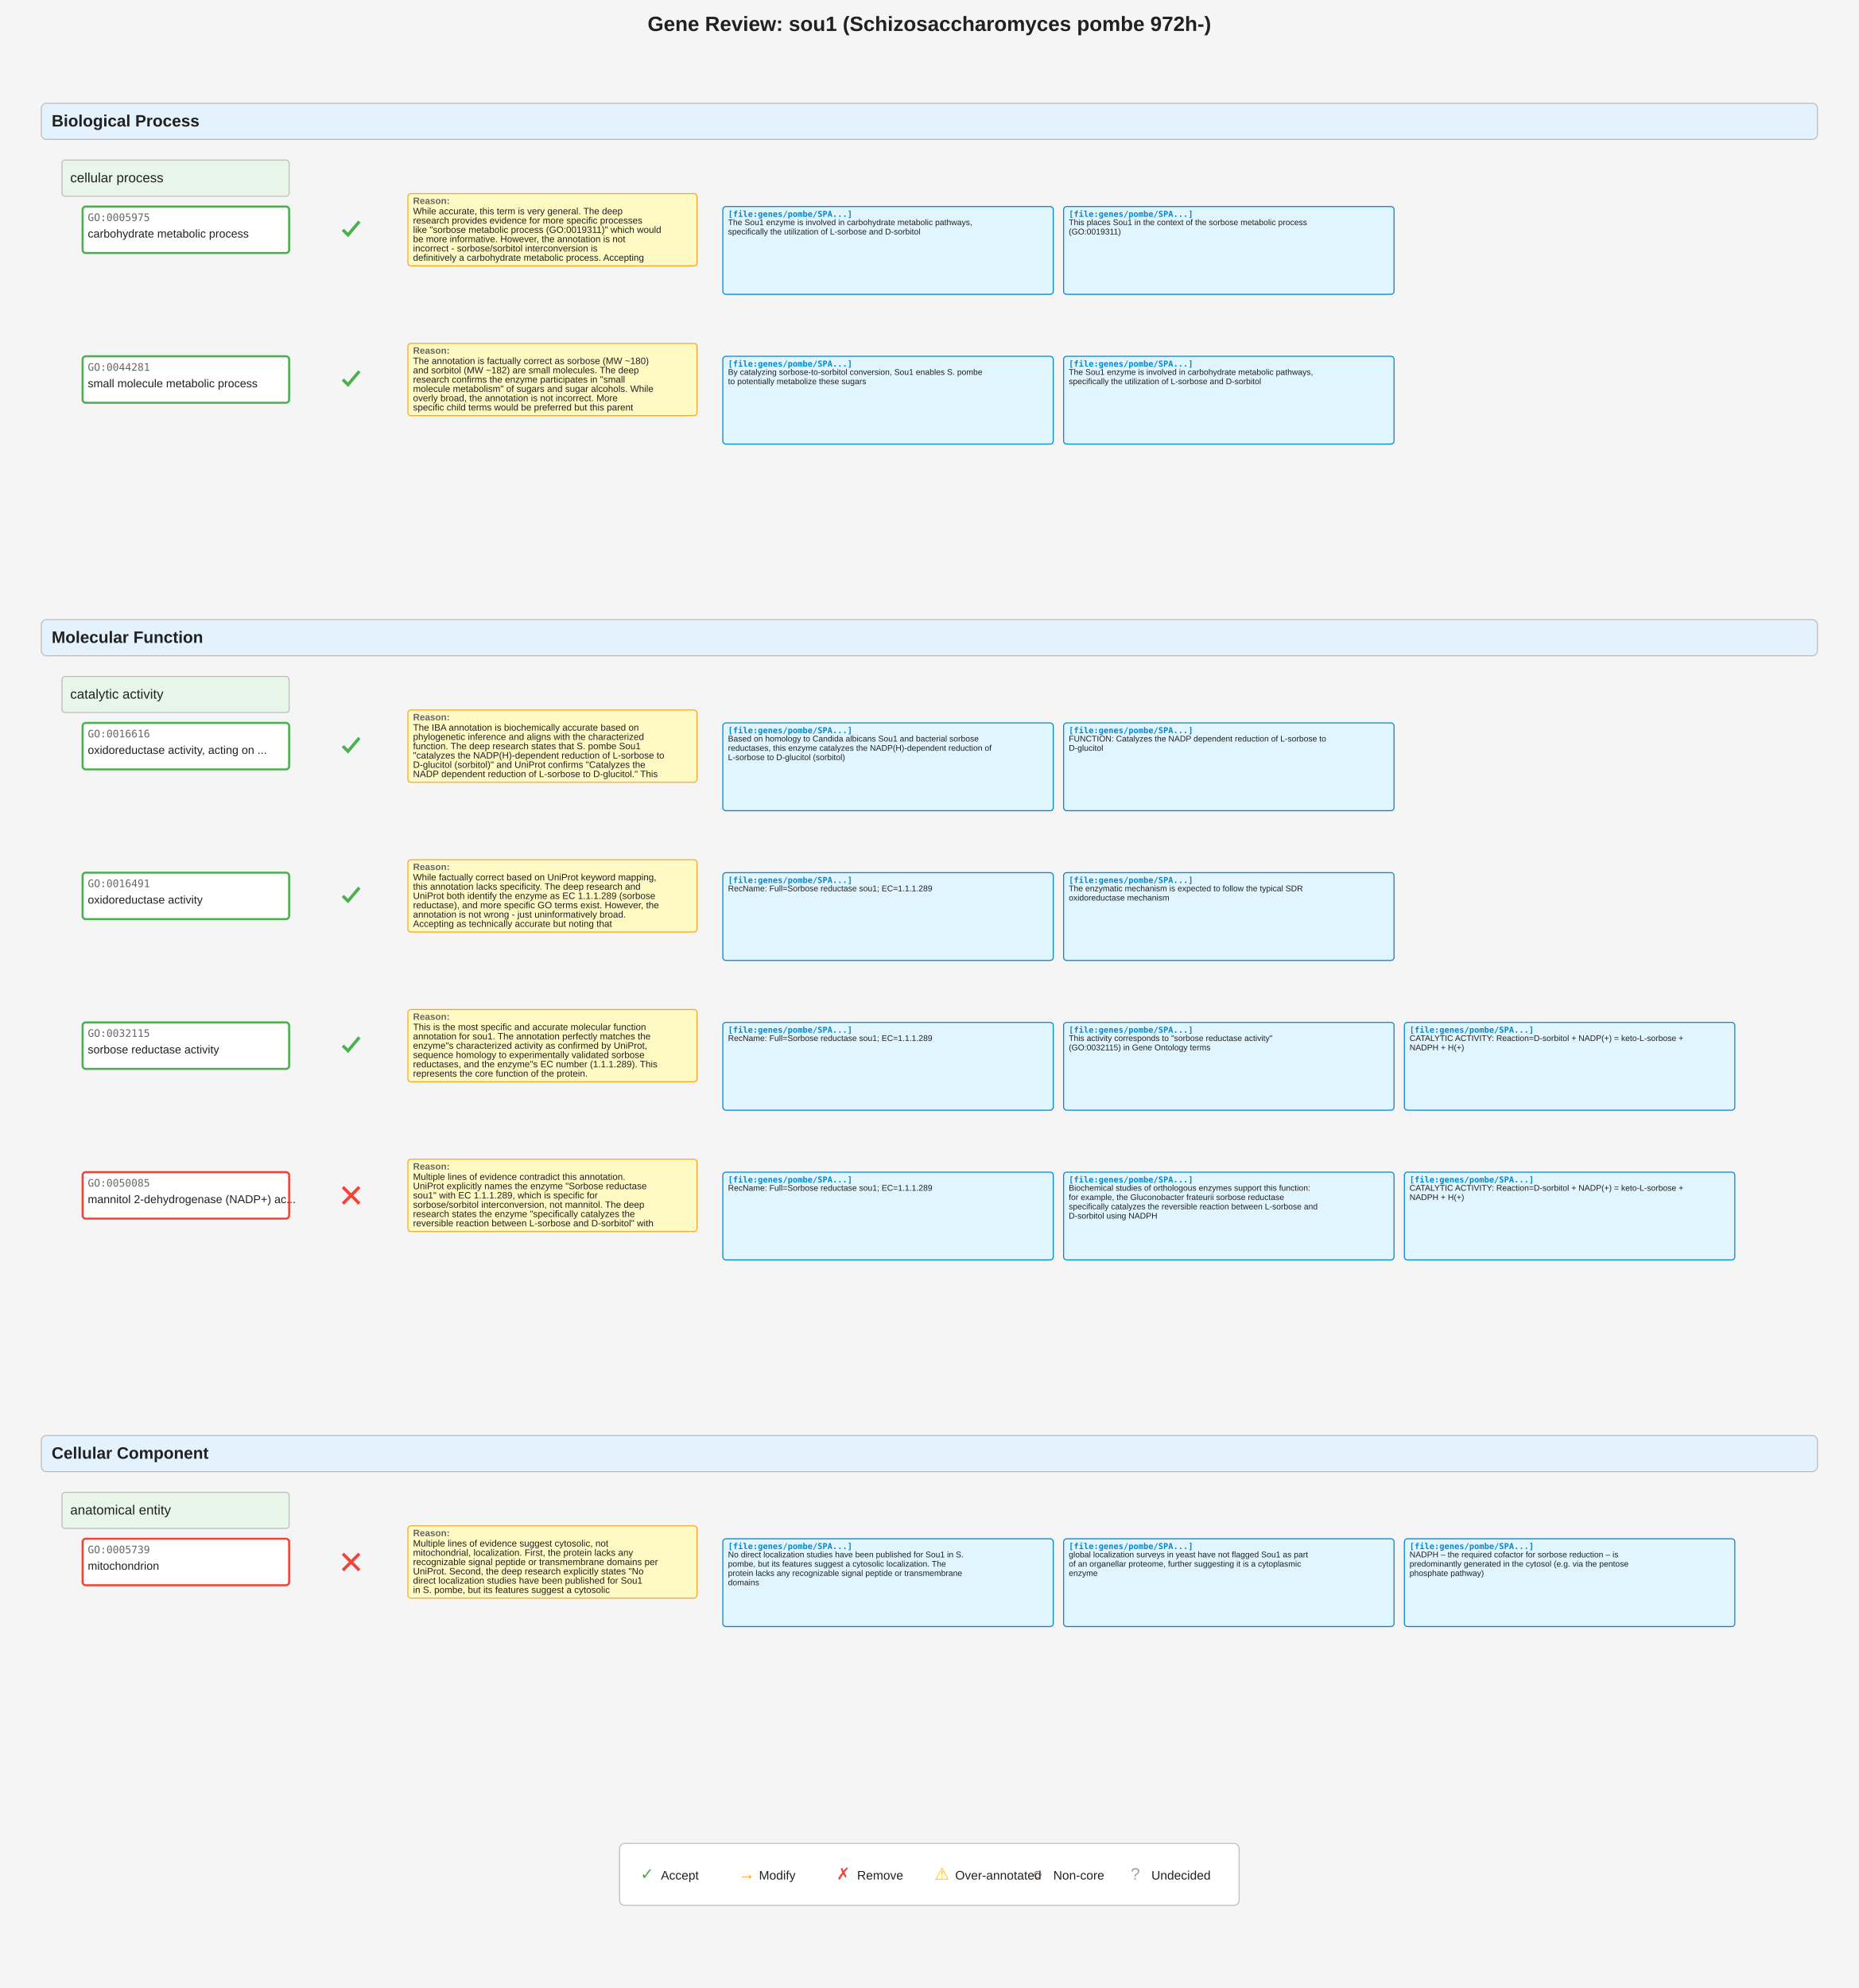
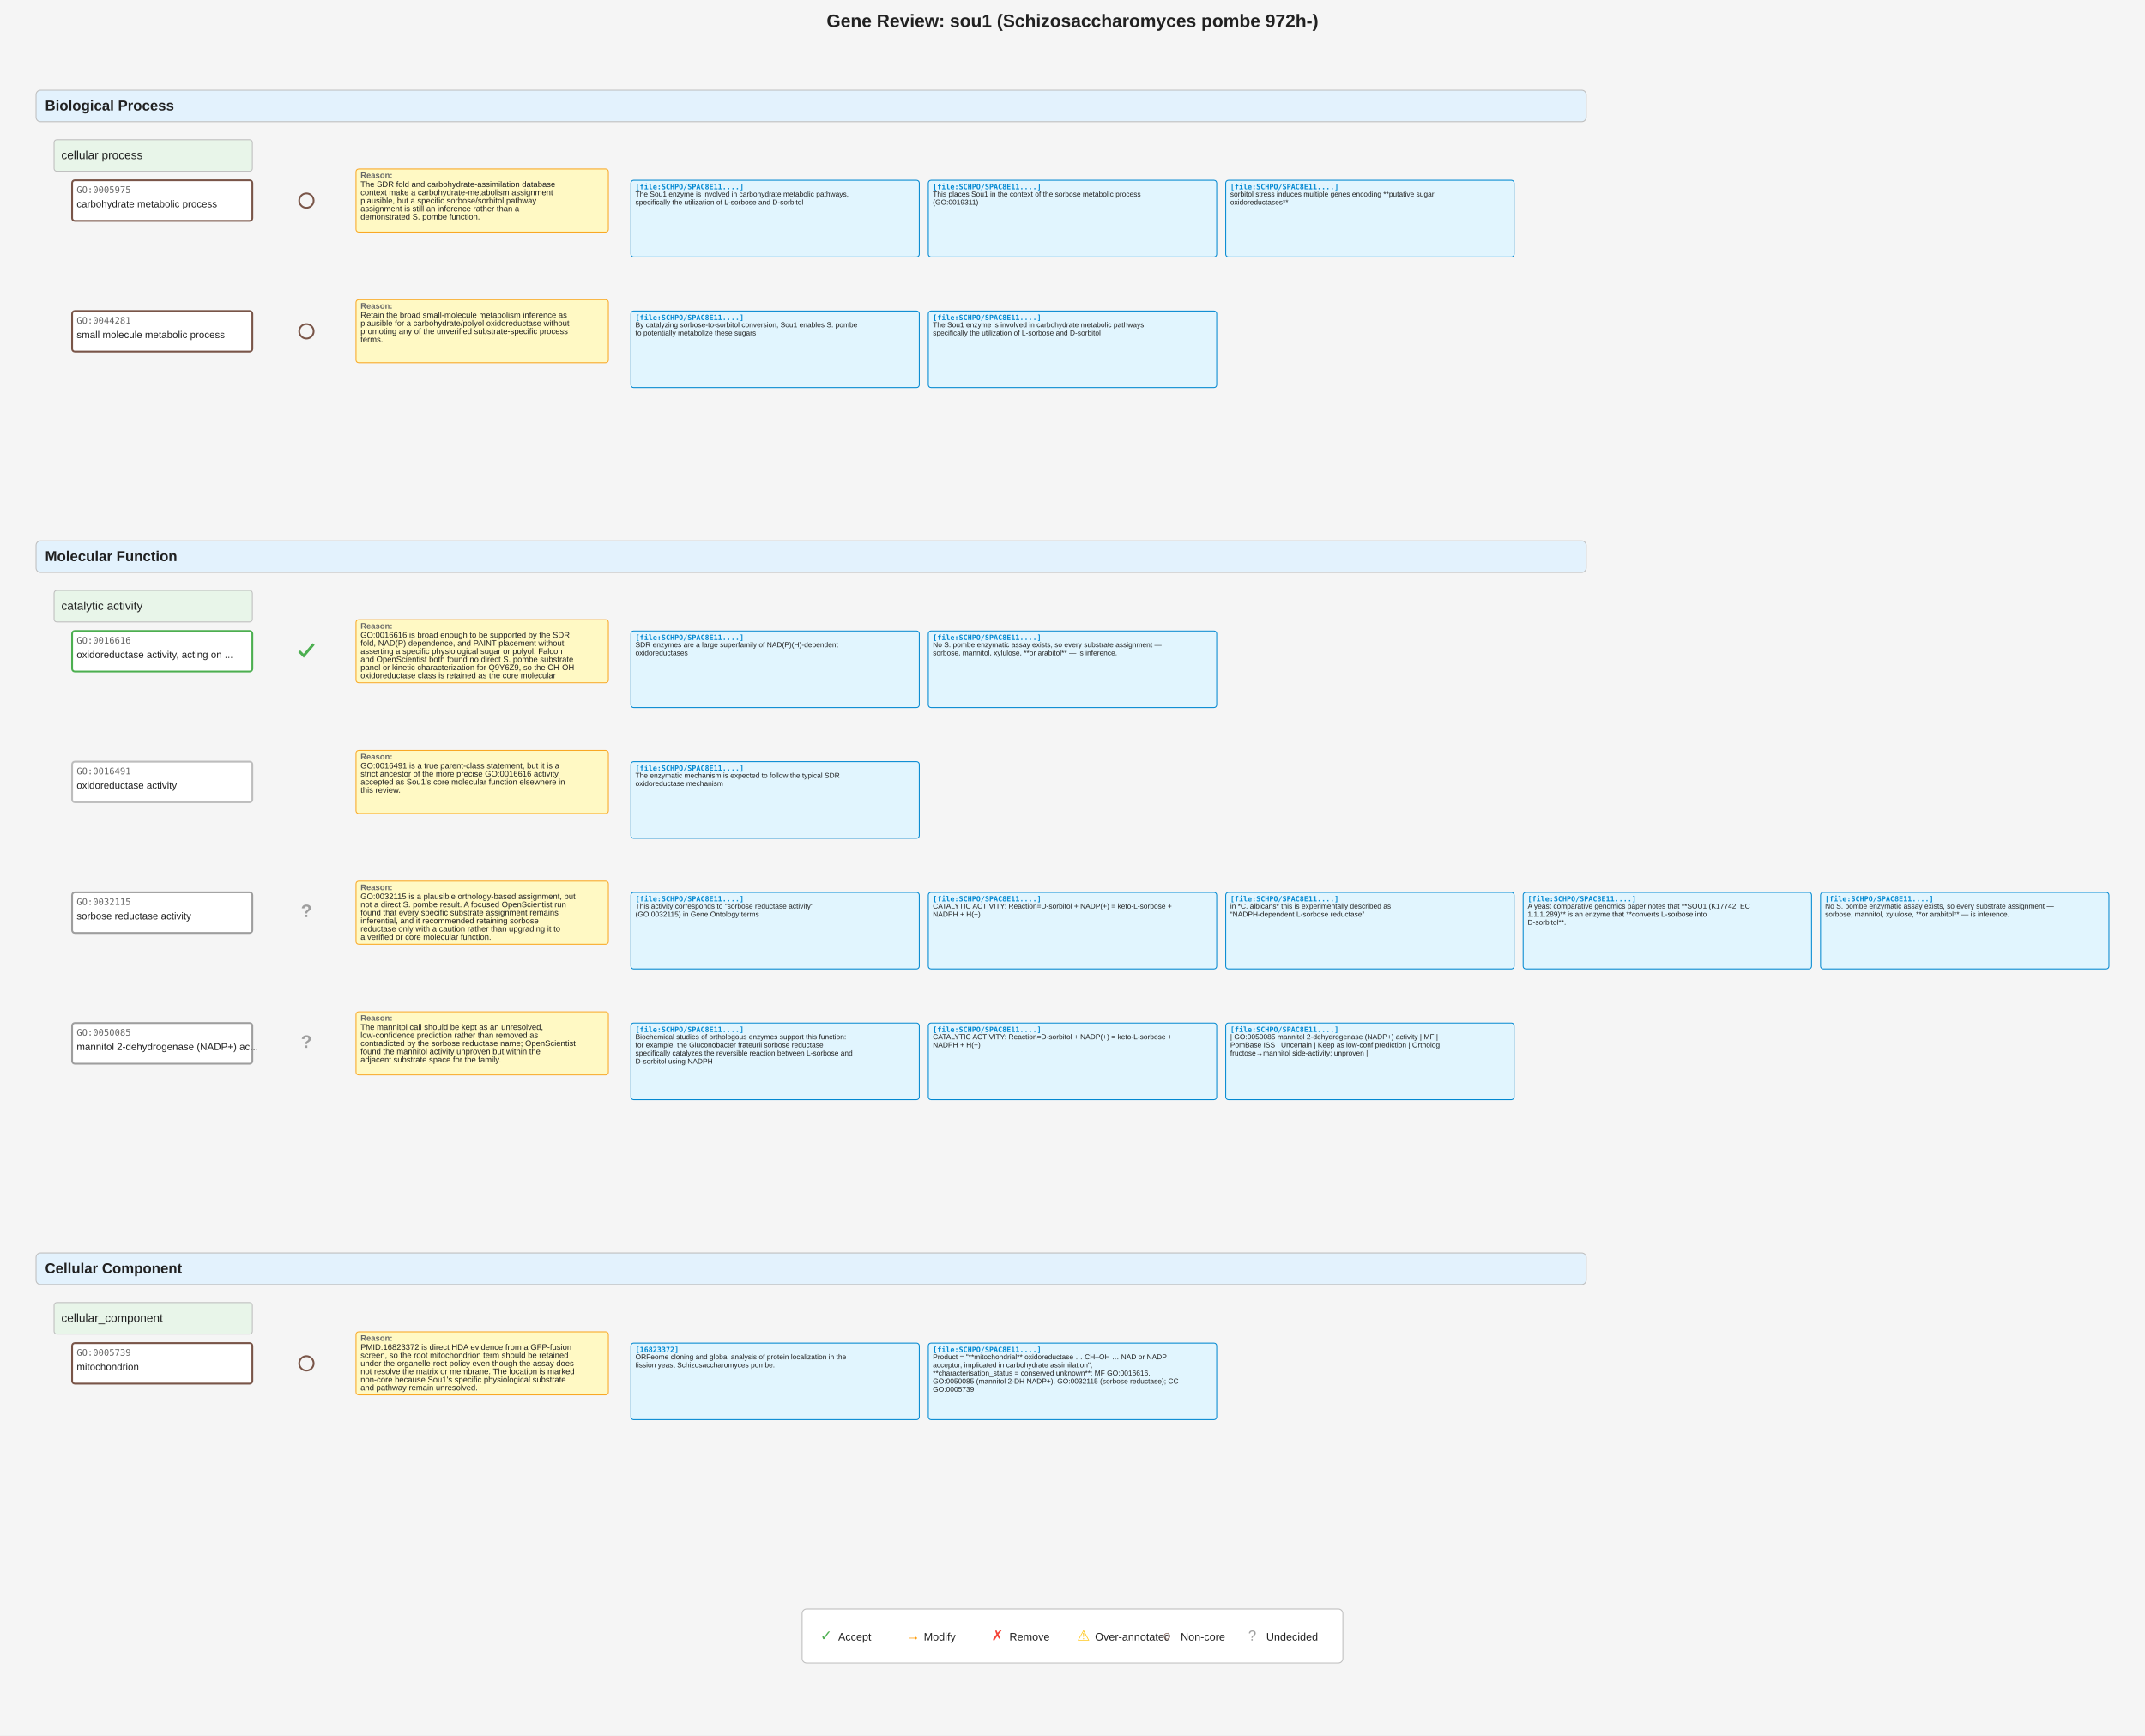
- <svg xmlns="http://www.w3.org/2000/svg" width="1800" height="1925" viewBox="0 0 1800 1925">
+ <svg xmlns="http://www.w3.org/2000/svg" width="2380" height="1925" viewBox="0 0 2380 1925">
  <defs>
</defs>
-   <rect x="0" y="0" width="1800" height="1925" fill="#f5f5f5" />
-   <text x="900.0" y="30" font-size="20" text-anchor="middle" font-family="Arial, sans-serif" font-weight="bold" fill="#212121">Gene Review: sou1 (Schizosaccharomyces pombe 972h-)</text>
+   <rect x="0" y="0" width="2380" height="1925" fill="#f5f5f5" />
+   <text x="1190.0" y="30" font-size="20" text-anchor="middle" font-family="Arial, sans-serif" font-weight="bold" fill="#212121">Gene Review: sou1 (Schizosaccharomyces pombe 972h-)</text>
  <rect x="40" y="100" width="1720" height="35" fill="#e3f2fd" stroke="#bdbdbd" stroke-width="1" rx="5" ry="5" />
  <text x="50" y="122.5" font-size="16" font-family="Arial, sans-serif" font-weight="bold" fill="#212121">Biological Process</text>
  <rect x="40" y="600" width="1720" height="35" fill="#e3f2fd" stroke="#bdbdbd" stroke-width="1" rx="5" ry="5" />
  <text x="50" y="622.5" font-size="16" font-family="Arial, sans-serif" font-weight="bold" fill="#212121">Molecular Function</text>
  <rect x="40" y="1390" width="1720" height="35" fill="#e3f2fd" stroke="#bdbdbd" stroke-width="1" rx="5" ry="5" />
  <text x="50" y="1412.5" font-size="16" font-family="Arial, sans-serif" font-weight="bold" fill="#212121">Cellular Component</text>
  <rect x="60" y="155" width="220" height="35" fill="#e8f5e9" stroke="#bdbdbd" stroke-width="1" rx="3" ry="3" />
  <text x="68" y="176.5" font-size="13" font-family="Arial, sans-serif" fill="#212121">cellular process</text>
  <rect x="60" y="655" width="220" height="35" fill="#e8f5e9" stroke="#bdbdbd" stroke-width="1" rx="3" ry="3" />
  <text x="68" y="676.5" font-size="13" font-family="Arial, sans-serif" fill="#212121">catalytic activity</text>
  <rect x="60" y="1445" width="220" height="35" fill="#e8f5e9" stroke="#bdbdbd" stroke-width="1" rx="3" ry="3" />
-   <text x="68" y="1466.5" font-size="13" font-family="Arial, sans-serif" fill="#212121">anatomical entity</text>
-   <rect x="80" y="200" width="200" height="45" fill="#ffffff" stroke="#4caf50" stroke-width="2" rx="3" ry="3" />
+   <text x="68" y="1466.5" font-size="13" font-family="Arial, sans-serif" fill="#212121">cellular_component</text>
+   <rect x="80" y="200" width="200" height="45" fill="#ffffff" stroke="#795548" stroke-width="2" rx="3" ry="3" />
  <text x="85" y="214" font-size="10" font-family="monospace" fill="#666666">GO:0005975</text>
  <text x="85" y="230" font-size="11" font-family="Arial, sans-serif" fill="#212121">carbohydrate metabolic process</text>
-   <rect x="80" y="345" width="200" height="45" fill="#ffffff" stroke="#4caf50" stroke-width="2" rx="3" ry="3" />
+   <rect x="80" y="345" width="200" height="45" fill="#ffffff" stroke="#795548" stroke-width="2" rx="3" ry="3" />
  <text x="85" y="359" font-size="10" font-family="monospace" fill="#666666">GO:0044281</text>
  <text x="85" y="375" font-size="11" font-family="Arial, sans-serif" fill="#212121">small molecule metabolic process</text>
  <rect x="80" y="700" width="200" height="45" fill="#ffffff" stroke="#4caf50" stroke-width="2" rx="3" ry="3" />
  <text x="85" y="714" font-size="10" font-family="monospace" fill="#666666">GO:0016616</text>
  <text x="85" y="730" font-size="11" font-family="Arial, sans-serif" fill="#212121">oxidoreductase activity, acting on ...</text>
-   <rect x="80" y="845" width="200" height="45" fill="#ffffff" stroke="#4caf50" stroke-width="2" rx="3" ry="3" />
+   <rect x="80" y="845" width="200" height="45" fill="#ffffff" stroke="#bdbdbd" stroke-width="2" rx="3" ry="3" />
  <text x="85" y="859" font-size="10" font-family="monospace" fill="#666666">GO:0016491</text>
  <text x="85" y="875" font-size="11" font-family="Arial, sans-serif" fill="#212121">oxidoreductase activity</text>
-   <rect x="80" y="990" width="200" height="45" fill="#ffffff" stroke="#4caf50" stroke-width="2" rx="3" ry="3" />
+   <rect x="80" y="990" width="200" height="45" fill="#ffffff" stroke="#9e9e9e" stroke-width="2" rx="3" ry="3" />
  <text x="85" y="1004" font-size="10" font-family="monospace" fill="#666666">GO:0032115</text>
  <text x="85" y="1020" font-size="11" font-family="Arial, sans-serif" fill="#212121">sorbose reductase activity</text>
-   <rect x="80" y="1135" width="200" height="45" fill="#ffffff" stroke="#f44336" stroke-width="2" rx="3" ry="3" />
+   <rect x="80" y="1135" width="200" height="45" fill="#ffffff" stroke="#9e9e9e" stroke-width="2" rx="3" ry="3" />
  <text x="85" y="1149" font-size="10" font-family="monospace" fill="#666666">GO:0050085</text>
  <text x="85" y="1165" font-size="11" font-family="Arial, sans-serif" fill="#212121">mannitol 2-dehydrogenase (NADP+) ac...</text>
-   <rect x="80" y="1490" width="200" height="45" fill="#ffffff" stroke="#f44336" stroke-width="2" rx="3" ry="3" />
+   <rect x="80" y="1490" width="200" height="45" fill="#ffffff" stroke="#795548" stroke-width="2" rx="3" ry="3" />
  <text x="85" y="1504" font-size="10" font-family="monospace" fill="#666666">GO:0005739</text>
  <text x="85" y="1520" font-size="11" font-family="Arial, sans-serif" fill="#212121">mitochondrion</text>
  <path d="M332,722.5 L337,727.5 L348,714.5" stroke="#4caf50" stroke-width="3" fill="none" />
-   <path d="M332,222.5 L337,227.5 L348,214.5" stroke="#4caf50" stroke-width="3" fill="none" />
-   <path d="M332,867.5 L337,872.5 L348,859.5" stroke="#4caf50" stroke-width="3" fill="none" />
-   <path d="M332,1012.5 L337,1017.5 L348,1004.5" stroke="#4caf50" stroke-width="3" fill="none" />
-   <path d="M332,367.5 L337,372.5 L348,359.5" stroke="#4caf50" stroke-width="3" fill="none" />
-   <path d="M332,1149.5 L348,1165.5" stroke="#f44336" stroke-width="3" />
-   <path d="M332,1165.5 L348,1149.5" stroke="#f44336" stroke-width="3" />
-   <path d="M332,1504.5 L348,1520.5" stroke="#f44336" stroke-width="3" />
-   <path d="M332,1520.5 L348,1504.5" stroke="#f44336" stroke-width="3" />
+   <circle cx="340" cy="222.5" r="8" fill="none" stroke="#795548" stroke-width="2" />
+   <text x="340" y="1017.5" font-size="20" text-anchor="middle" font-family="Arial, sans-serif" font-weight="bold" fill="#9e9e9e">?</text>
+   <circle cx="340" cy="367.5" r="8" fill="none" stroke="#795548" stroke-width="2" />
+   <text x="340" y="1162.5" font-size="20" text-anchor="middle" font-family="Arial, sans-serif" font-weight="bold" fill="#9e9e9e">?</text>
+   <circle cx="340" cy="1512.5" r="8" fill="none" stroke="#795548" stroke-width="2" />
  <rect x="395" y="687.5" width="280" height="70" fill="#fff9c4" stroke="#f9a825" stroke-width="1" rx="3" ry="3" />
  <text x="400" y="697.5" font-size="9" font-family="Arial, sans-serif" font-weight="bold" fill="#666666">Reason:</text>
-   <text x="400" y="707.5" font-size="9" font-family="Arial, sans-serif" fill="#212121">The IBA annotation is biochemically accurate based on</text>
-   <text x="400" y="716.5" font-size="9" font-family="Arial, sans-serif" fill="#212121">phylogenetic inference and aligns with the characterized</text>
-   <text x="400" y="725.5" font-size="9" font-family="Arial, sans-serif" fill="#212121">function. The deep research states that S. pombe Sou1</text>
-   <text x="400" y="734.5" font-size="9" font-family="Arial, sans-serif" fill="#212121">"catalyzes the NADP(H)-dependent reduction of L-sorbose to</text>
-   <text x="400" y="743.5" font-size="9" font-family="Arial, sans-serif" fill="#212121">D-glucitol (sorbitol)" and UniProt confirms "Catalyzes the</text>
-   <text x="400" y="752.5" font-size="9" font-family="Arial, sans-serif" fill="#212121">NADP dependent reduction of L-sorbose to D-glucitol." This</text>
+   <text x="400" y="707.5" font-size="9" font-family="Arial, sans-serif" fill="#212121">GO:0016616 is broad enough to be supported by the SDR</text>
+   <text x="400" y="716.5" font-size="9" font-family="Arial, sans-serif" fill="#212121">fold, NAD(P) dependence, and PAINT placement without</text>
+   <text x="400" y="725.5" font-size="9" font-family="Arial, sans-serif" fill="#212121">asserting a specific physiological sugar or polyol. Falcon</text>
+   <text x="400" y="734.5" font-size="9" font-family="Arial, sans-serif" fill="#212121">and OpenScientist both found no direct S. pombe substrate</text>
+   <text x="400" y="743.5" font-size="9" font-family="Arial, sans-serif" fill="#212121">panel or kinetic characterization for Q9Y6Z9, so the CH-OH</text>
+   <text x="400" y="752.5" font-size="9" font-family="Arial, sans-serif" fill="#212121">oxidoreductase class is retained as the core molecular</text>
  <rect x="395" y="187.5" width="280" height="70" fill="#fff9c4" stroke="#f9a825" stroke-width="1" rx="3" ry="3" />
  <text x="400" y="197.5" font-size="9" font-family="Arial, sans-serif" font-weight="bold" fill="#666666">Reason:</text>
-   <text x="400" y="207.5" font-size="9" font-family="Arial, sans-serif" fill="#212121">While accurate, this term is very general. The deep</text>
-   <text x="400" y="216.5" font-size="9" font-family="Arial, sans-serif" fill="#212121">research provides evidence for more specific processes</text>
-   <text x="400" y="225.5" font-size="9" font-family="Arial, sans-serif" fill="#212121">like "sorbose metabolic process (GO:0019311)" which would</text>
-   <text x="400" y="234.5" font-size="9" font-family="Arial, sans-serif" fill="#212121">be more informative. However, the annotation is not</text>
-   <text x="400" y="243.5" font-size="9" font-family="Arial, sans-serif" fill="#212121">incorrect - sorbose/sorbitol interconversion is</text>
-   <text x="400" y="252.5" font-size="9" font-family="Arial, sans-serif" fill="#212121">definitively a carbohydrate metabolic process. Accepting</text>
+   <text x="400" y="207.5" font-size="9" font-family="Arial, sans-serif" fill="#212121">The SDR fold and carbohydrate-assimilation database</text>
+   <text x="400" y="216.5" font-size="9" font-family="Arial, sans-serif" fill="#212121">context make a carbohydrate-metabolism assignment</text>
+   <text x="400" y="225.5" font-size="9" font-family="Arial, sans-serif" fill="#212121">plausible, but a specific sorbose/sorbitol pathway</text>
+   <text x="400" y="234.5" font-size="9" font-family="Arial, sans-serif" fill="#212121">assignment is still an inference rather than a</text>
+   <text x="400" y="243.5" font-size="9" font-family="Arial, sans-serif" fill="#212121">demonstrated S. pombe function.</text>
  <rect x="395" y="832.5" width="280" height="70" fill="#fff9c4" stroke="#f9a825" stroke-width="1" rx="3" ry="3" />
  <text x="400" y="842.5" font-size="9" font-family="Arial, sans-serif" font-weight="bold" fill="#666666">Reason:</text>
-   <text x="400" y="852.5" font-size="9" font-family="Arial, sans-serif" fill="#212121">While factually correct based on UniProt keyword mapping,</text>
-   <text x="400" y="861.5" font-size="9" font-family="Arial, sans-serif" fill="#212121">this annotation lacks specificity. The deep research and</text>
-   <text x="400" y="870.5" font-size="9" font-family="Arial, sans-serif" fill="#212121">UniProt both identify the enzyme as EC 1.1.1.289 (sorbose</text>
-   <text x="400" y="879.5" font-size="9" font-family="Arial, sans-serif" fill="#212121">reductase), and more specific GO terms exist. However, the</text>
-   <text x="400" y="888.5" font-size="9" font-family="Arial, sans-serif" fill="#212121">annotation is not wrong - just uninformatively broad.</text>
-   <text x="400" y="897.5" font-size="9" font-family="Arial, sans-serif" fill="#212121">Accepting as technically accurate but noting that</text>
+   <text x="400" y="852.5" font-size="9" font-family="Arial, sans-serif" fill="#212121">GO:0016491 is a true parent-class statement, but it is a</text>
+   <text x="400" y="861.5" font-size="9" font-family="Arial, sans-serif" fill="#212121">strict ancestor of the more precise GO:0016616 activity</text>
+   <text x="400" y="870.5" font-size="9" font-family="Arial, sans-serif" fill="#212121">accepted as Sou1's core molecular function elsewhere in</text>
+   <text x="400" y="879.5" font-size="9" font-family="Arial, sans-serif" fill="#212121">this review.</text>
  <rect x="395" y="977.5" width="280" height="70" fill="#fff9c4" stroke="#f9a825" stroke-width="1" rx="3" ry="3" />
  <text x="400" y="987.5" font-size="9" font-family="Arial, sans-serif" font-weight="bold" fill="#666666">Reason:</text>
-   <text x="400" y="997.5" font-size="9" font-family="Arial, sans-serif" fill="#212121">This is the most specific and accurate molecular function</text>
-   <text x="400" y="1006.5" font-size="9" font-family="Arial, sans-serif" fill="#212121">annotation for sou1. The annotation perfectly matches the</text>
-   <text x="400" y="1015.5" font-size="9" font-family="Arial, sans-serif" fill="#212121">enzyme"s characterized activity as confirmed by UniProt,</text>
-   <text x="400" y="1024.5" font-size="9" font-family="Arial, sans-serif" fill="#212121">sequence homology to experimentally validated sorbose</text>
-   <text x="400" y="1033.5" font-size="9" font-family="Arial, sans-serif" fill="#212121">reductases, and the enzyme"s EC number (1.1.1.289). This</text>
-   <text x="400" y="1042.5" font-size="9" font-family="Arial, sans-serif" fill="#212121">represents the core function of the protein.</text>
+   <text x="400" y="997.5" font-size="9" font-family="Arial, sans-serif" fill="#212121">GO:0032115 is a plausible orthology-based assignment, but</text>
+   <text x="400" y="1006.5" font-size="9" font-family="Arial, sans-serif" fill="#212121">not a direct S. pombe result. A focused OpenScientist run</text>
+   <text x="400" y="1015.5" font-size="9" font-family="Arial, sans-serif" fill="#212121">found that every specific substrate assignment remains</text>
+   <text x="400" y="1024.5" font-size="9" font-family="Arial, sans-serif" fill="#212121">inferential, and it recommended retaining sorbose</text>
+   <text x="400" y="1033.5" font-size="9" font-family="Arial, sans-serif" fill="#212121">reductase only with a caution rather than upgrading it to</text>
+   <text x="400" y="1042.5" font-size="9" font-family="Arial, sans-serif" fill="#212121">a verified or core molecular function.</text>
  <rect x="395" y="332.5" width="280" height="70" fill="#fff9c4" stroke="#f9a825" stroke-width="1" rx="3" ry="3" />
  <text x="400" y="342.5" font-size="9" font-family="Arial, sans-serif" font-weight="bold" fill="#666666">Reason:</text>
-   <text x="400" y="352.5" font-size="9" font-family="Arial, sans-serif" fill="#212121">The annotation is factually correct as sorbose (MW ~180)</text>
-   <text x="400" y="361.5" font-size="9" font-family="Arial, sans-serif" fill="#212121">and sorbitol (MW ~182) are small molecules. The deep</text>
-   <text x="400" y="370.5" font-size="9" font-family="Arial, sans-serif" fill="#212121">research confirms the enzyme participates in "small</text>
-   <text x="400" y="379.5" font-size="9" font-family="Arial, sans-serif" fill="#212121">molecule metabolism" of sugars and sugar alcohols. While</text>
-   <text x="400" y="388.5" font-size="9" font-family="Arial, sans-serif" fill="#212121">overly broad, the annotation is not incorrect. More</text>
-   <text x="400" y="397.5" font-size="9" font-family="Arial, sans-serif" fill="#212121">specific child terms would be preferred but this parent</text>
+   <text x="400" y="352.5" font-size="9" font-family="Arial, sans-serif" fill="#212121">Retain the broad small-molecule metabolism inference as</text>
+   <text x="400" y="361.5" font-size="9" font-family="Arial, sans-serif" fill="#212121">plausible for a carbohydrate/polyol oxidoreductase without</text>
+   <text x="400" y="370.5" font-size="9" font-family="Arial, sans-serif" fill="#212121">promoting any of the unverified substrate-specific process</text>
+   <text x="400" y="379.5" font-size="9" font-family="Arial, sans-serif" fill="#212121">terms.</text>
  <rect x="395" y="1122.5" width="280" height="70" fill="#fff9c4" stroke="#f9a825" stroke-width="1" rx="3" ry="3" />
  <text x="400" y="1132.5" font-size="9" font-family="Arial, sans-serif" font-weight="bold" fill="#666666">Reason:</text>
-   <text x="400" y="1142.5" font-size="9" font-family="Arial, sans-serif" fill="#212121">Multiple lines of evidence contradict this annotation.</text>
-   <text x="400" y="1151.5" font-size="9" font-family="Arial, sans-serif" fill="#212121">UniProt explicitly names the enzyme "Sorbose reductase</text>
-   <text x="400" y="1160.5" font-size="9" font-family="Arial, sans-serif" fill="#212121">sou1" with EC 1.1.1.289, which is specific for</text>
-   <text x="400" y="1169.5" font-size="9" font-family="Arial, sans-serif" fill="#212121">sorbose/sorbitol interconversion, not mannitol. The deep</text>
-   <text x="400" y="1178.5" font-size="9" font-family="Arial, sans-serif" fill="#212121">research states the enzyme "specifically catalyzes the</text>
-   <text x="400" y="1187.5" font-size="9" font-family="Arial, sans-serif" fill="#212121">reversible reaction between L-sorbose and D-sorbitol" with</text>
+   <text x="400" y="1142.5" font-size="9" font-family="Arial, sans-serif" fill="#212121">The mannitol call should be kept as an unresolved,</text>
+   <text x="400" y="1151.5" font-size="9" font-family="Arial, sans-serif" fill="#212121">low-confidence prediction rather than removed as</text>
+   <text x="400" y="1160.5" font-size="9" font-family="Arial, sans-serif" fill="#212121">contradicted by the sorbose reductase name; OpenScientist</text>
+   <text x="400" y="1169.5" font-size="9" font-family="Arial, sans-serif" fill="#212121">found the mannitol activity unproven but within the</text>
+   <text x="400" y="1178.5" font-size="9" font-family="Arial, sans-serif" fill="#212121">adjacent substrate space for the family.</text>
  <rect x="395" y="1477.5" width="280" height="70" fill="#fff9c4" stroke="#f9a825" stroke-width="1" rx="3" ry="3" />
  <text x="400" y="1487.5" font-size="9" font-family="Arial, sans-serif" font-weight="bold" fill="#666666">Reason:</text>
-   <text x="400" y="1497.5" font-size="9" font-family="Arial, sans-serif" fill="#212121">Multiple lines of evidence suggest cytosolic, not</text>
-   <text x="400" y="1506.5" font-size="9" font-family="Arial, sans-serif" fill="#212121">mitochondrial, localization. First, the protein lacks any</text>
-   <text x="400" y="1515.5" font-size="9" font-family="Arial, sans-serif" fill="#212121">recognizable signal peptide or transmembrane domains per</text>
-   <text x="400" y="1524.5" font-size="9" font-family="Arial, sans-serif" fill="#212121">UniProt. Second, the deep research explicitly states "No</text>
-   <text x="400" y="1533.5" font-size="9" font-family="Arial, sans-serif" fill="#212121">direct localization studies have been published for Sou1</text>
-   <text x="400" y="1542.5" font-size="9" font-family="Arial, sans-serif" fill="#212121">in S. pombe, but its features suggest a cytosolic</text>
+   <text x="400" y="1497.5" font-size="9" font-family="Arial, sans-serif" fill="#212121">PMID:16823372 is direct HDA evidence from a GFP-fusion</text>
+   <text x="400" y="1506.5" font-size="9" font-family="Arial, sans-serif" fill="#212121">screen, so the root mitochondrion term should be retained</text>
+   <text x="400" y="1515.5" font-size="9" font-family="Arial, sans-serif" fill="#212121">under the organelle-root policy even though the assay does</text>
+   <text x="400" y="1524.5" font-size="9" font-family="Arial, sans-serif" fill="#212121">not resolve the matrix or membrane. The location is marked</text>
+   <text x="400" y="1533.5" font-size="9" font-family="Arial, sans-serif" fill="#212121">non-core because Sou1's specific physiological substrate</text>
+   <text x="400" y="1542.5" font-size="9" font-family="Arial, sans-serif" fill="#212121">and pathway remain unresolved.</text>
  <rect x="700" y="700" width="320" height="85" fill="#e1f5fe" stroke="#0288d1" stroke-width="1" rx="3" ry="3" />
-   <text x="705" y="710" font-size="8" font-family="monospace" font-weight="bold" fill="#0288d1">[file:genes/pombe/SPA...]</text>
-   <text x="705" y="718" font-size="8" font-family="Arial, sans-serif" fill="#212121">Based on homology to Candida albicans Sou1 and bacterial sorbose</text>
-   <text x="705" y="727" font-size="8" font-family="Arial, sans-serif" fill="#212121">reductases, this enzyme catalyzes the NADP(H)-dependent reduction of</text>
-   <text x="705" y="736" font-size="8" font-family="Arial, sans-serif" fill="#212121">L-sorbose to D-glucitol (sorbitol)</text>
+   <text x="705" y="710" font-size="8" font-family="monospace" font-weight="bold" fill="#0288d1">[file:SCHPO/SPAC8E11....]</text>
+   <text x="705" y="718" font-size="8" font-family="Arial, sans-serif" fill="#212121">SDR enzymes are a large superfamily of NAD(P)(H)-dependent</text>
+   <text x="705" y="727" font-size="8" font-family="Arial, sans-serif" fill="#212121">oxidoreductases</text>
  <rect x="1030" y="700" width="320" height="85" fill="#e1f5fe" stroke="#0288d1" stroke-width="1" rx="3" ry="3" />
-   <text x="1035" y="710" font-size="8" font-family="monospace" font-weight="bold" fill="#0288d1">[file:genes/pombe/SPA...]</text>
-   <text x="1035" y="718" font-size="8" font-family="Arial, sans-serif" fill="#212121">FUNCTION: Catalyzes the NADP dependent reduction of L-sorbose to</text>
-   <text x="1035" y="727" font-size="8" font-family="Arial, sans-serif" fill="#212121">D-glucitol</text>
+   <text x="1035" y="710" font-size="8" font-family="monospace" font-weight="bold" fill="#0288d1">[file:SCHPO/SPAC8E11....]</text>
+   <text x="1035" y="718" font-size="8" font-family="Arial, sans-serif" fill="#212121">No S. pombe enzymatic assay exists, so every substrate assignment —</text>
+   <text x="1035" y="727" font-size="8" font-family="Arial, sans-serif" fill="#212121">sorbose, mannitol, xylulose, **or arabitol** — is inference.</text>
  <rect x="700" y="200" width="320" height="85" fill="#e1f5fe" stroke="#0288d1" stroke-width="1" rx="3" ry="3" />
-   <text x="705" y="210" font-size="8" font-family="monospace" font-weight="bold" fill="#0288d1">[file:genes/pombe/SPA...]</text>
+   <text x="705" y="210" font-size="8" font-family="monospace" font-weight="bold" fill="#0288d1">[file:SCHPO/SPAC8E11....]</text>
  <text x="705" y="218" font-size="8" font-family="Arial, sans-serif" fill="#212121">The Sou1 enzyme is involved in carbohydrate metabolic pathways,</text>
  <text x="705" y="227" font-size="8" font-family="Arial, sans-serif" fill="#212121">specifically the utilization of L-sorbose and D-sorbitol</text>
  <rect x="1030" y="200" width="320" height="85" fill="#e1f5fe" stroke="#0288d1" stroke-width="1" rx="3" ry="3" />
-   <text x="1035" y="210" font-size="8" font-family="monospace" font-weight="bold" fill="#0288d1">[file:genes/pombe/SPA...]</text>
+   <text x="1035" y="210" font-size="8" font-family="monospace" font-weight="bold" fill="#0288d1">[file:SCHPO/SPAC8E11....]</text>
  <text x="1035" y="218" font-size="8" font-family="Arial, sans-serif" fill="#212121">This places Sou1 in the context of the sorbose metabolic process</text>
  <text x="1035" y="227" font-size="8" font-family="Arial, sans-serif" fill="#212121">(GO:0019311)</text>
+   <rect x="1360" y="200" width="320" height="85" fill="#e1f5fe" stroke="#0288d1" stroke-width="1" rx="3" ry="3" />
+   <text x="1365" y="210" font-size="8" font-family="monospace" font-weight="bold" fill="#0288d1">[file:SCHPO/SPAC8E11....]</text>
+   <text x="1365" y="218" font-size="8" font-family="Arial, sans-serif" fill="#212121">sorbitol stress induces multiple genes encoding **putative sugar</text>
+   <text x="1365" y="227" font-size="8" font-family="Arial, sans-serif" fill="#212121">oxidoreductases**</text>
  <rect x="700" y="845" width="320" height="85" fill="#e1f5fe" stroke="#0288d1" stroke-width="1" rx="3" ry="3" />
-   <text x="705" y="855" font-size="8" font-family="monospace" font-weight="bold" fill="#0288d1">[file:genes/pombe/SPA...]</text>
-   <text x="705" y="863" font-size="8" font-family="Arial, sans-serif" fill="#212121">RecName: Full=Sorbose reductase sou1; EC=1.1.1.289</text>
-   <rect x="1030" y="845" width="320" height="85" fill="#e1f5fe" stroke="#0288d1" stroke-width="1" rx="3" ry="3" />
-   <text x="1035" y="855" font-size="8" font-family="monospace" font-weight="bold" fill="#0288d1">[file:genes/pombe/SPA...]</text>
-   <text x="1035" y="863" font-size="8" font-family="Arial, sans-serif" fill="#212121">The enzymatic mechanism is expected to follow the typical SDR</text>
-   <text x="1035" y="872" font-size="8" font-family="Arial, sans-serif" fill="#212121">oxidoreductase mechanism</text>
+   <text x="705" y="855" font-size="8" font-family="monospace" font-weight="bold" fill="#0288d1">[file:SCHPO/SPAC8E11....]</text>
+   <text x="705" y="863" font-size="8" font-family="Arial, sans-serif" fill="#212121">The enzymatic mechanism is expected to follow the typical SDR</text>
+   <text x="705" y="872" font-size="8" font-family="Arial, sans-serif" fill="#212121">oxidoreductase mechanism</text>
  <rect x="700" y="990" width="320" height="85" fill="#e1f5fe" stroke="#0288d1" stroke-width="1" rx="3" ry="3" />
-   <text x="705" y="1000" font-size="8" font-family="monospace" font-weight="bold" fill="#0288d1">[file:genes/pombe/SPA...]</text>
-   <text x="705" y="1008" font-size="8" font-family="Arial, sans-serif" fill="#212121">RecName: Full=Sorbose reductase sou1; EC=1.1.1.289</text>
+   <text x="705" y="1000" font-size="8" font-family="monospace" font-weight="bold" fill="#0288d1">[file:SCHPO/SPAC8E11....]</text>
+   <text x="705" y="1008" font-size="8" font-family="Arial, sans-serif" fill="#212121">This activity corresponds to "sorbose reductase activity"</text>
+   <text x="705" y="1017" font-size="8" font-family="Arial, sans-serif" fill="#212121">(GO:0032115) in Gene Ontology terms</text>
  <rect x="1030" y="990" width="320" height="85" fill="#e1f5fe" stroke="#0288d1" stroke-width="1" rx="3" ry="3" />
-   <text x="1035" y="1000" font-size="8" font-family="monospace" font-weight="bold" fill="#0288d1">[file:genes/pombe/SPA...]</text>
-   <text x="1035" y="1008" font-size="8" font-family="Arial, sans-serif" fill="#212121">This activity corresponds to "sorbose reductase activity"</text>
-   <text x="1035" y="1017" font-size="8" font-family="Arial, sans-serif" fill="#212121">(GO:0032115) in Gene Ontology terms</text>
+   <text x="1035" y="1000" font-size="8" font-family="monospace" font-weight="bold" fill="#0288d1">[file:SCHPO/SPAC8E11....]</text>
+   <text x="1035" y="1008" font-size="8" font-family="Arial, sans-serif" fill="#212121">CATALYTIC ACTIVITY: Reaction=D-sorbitol + NADP(+) = keto-L-sorbose +</text>
+   <text x="1035" y="1017" font-size="8" font-family="Arial, sans-serif" fill="#212121">NADPH + H(+)</text>
  <rect x="1360" y="990" width="320" height="85" fill="#e1f5fe" stroke="#0288d1" stroke-width="1" rx="3" ry="3" />
-   <text x="1365" y="1000" font-size="8" font-family="monospace" font-weight="bold" fill="#0288d1">[file:genes/pombe/SPA...]</text>
-   <text x="1365" y="1008" font-size="8" font-family="Arial, sans-serif" fill="#212121">CATALYTIC ACTIVITY: Reaction=D-sorbitol + NADP(+) = keto-L-sorbose +</text>
-   <text x="1365" y="1017" font-size="8" font-family="Arial, sans-serif" fill="#212121">NADPH + H(+)</text>
+   <text x="1365" y="1000" font-size="8" font-family="monospace" font-weight="bold" fill="#0288d1">[file:SCHPO/SPAC8E11....]</text>
+   <text x="1365" y="1008" font-size="8" font-family="Arial, sans-serif" fill="#212121">in *C. albicans* this is experimentally described as</text>
+   <text x="1365" y="1017" font-size="8" font-family="Arial, sans-serif" fill="#212121">“NADPH-dependent L-sorbose reductase”</text>
+   <rect x="1690" y="990" width="320" height="85" fill="#e1f5fe" stroke="#0288d1" stroke-width="1" rx="3" ry="3" />
+   <text x="1695" y="1000" font-size="8" font-family="monospace" font-weight="bold" fill="#0288d1">[file:SCHPO/SPAC8E11....]</text>
+   <text x="1695" y="1008" font-size="8" font-family="Arial, sans-serif" fill="#212121">A yeast comparative genomics paper notes that **SOU1 (K17742; EC</text>
+   <text x="1695" y="1017" font-size="8" font-family="Arial, sans-serif" fill="#212121">1.1.1.289)** is an enzyme that **converts L-sorbose into</text>
+   <text x="1695" y="1026" font-size="8" font-family="Arial, sans-serif" fill="#212121">D-sorbitol**.</text>
+   <rect x="2020" y="990" width="320" height="85" fill="#e1f5fe" stroke="#0288d1" stroke-width="1" rx="3" ry="3" />
+   <text x="2025" y="1000" font-size="8" font-family="monospace" font-weight="bold" fill="#0288d1">[file:SCHPO/SPAC8E11....]</text>
+   <text x="2025" y="1008" font-size="8" font-family="Arial, sans-serif" fill="#212121">No S. pombe enzymatic assay exists, so every substrate assignment —</text>
+   <text x="2025" y="1017" font-size="8" font-family="Arial, sans-serif" fill="#212121">sorbose, mannitol, xylulose, **or arabitol** — is inference.</text>
  <rect x="700" y="345" width="320" height="85" fill="#e1f5fe" stroke="#0288d1" stroke-width="1" rx="3" ry="3" />
-   <text x="705" y="355" font-size="8" font-family="monospace" font-weight="bold" fill="#0288d1">[file:genes/pombe/SPA...]</text>
+   <text x="705" y="355" font-size="8" font-family="monospace" font-weight="bold" fill="#0288d1">[file:SCHPO/SPAC8E11....]</text>
  <text x="705" y="363" font-size="8" font-family="Arial, sans-serif" fill="#212121">By catalyzing sorbose-to-sorbitol conversion, Sou1 enables S. pombe</text>
  <text x="705" y="372" font-size="8" font-family="Arial, sans-serif" fill="#212121">to potentially metabolize these sugars</text>
  <rect x="1030" y="345" width="320" height="85" fill="#e1f5fe" stroke="#0288d1" stroke-width="1" rx="3" ry="3" />
-   <text x="1035" y="355" font-size="8" font-family="monospace" font-weight="bold" fill="#0288d1">[file:genes/pombe/SPA...]</text>
+   <text x="1035" y="355" font-size="8" font-family="monospace" font-weight="bold" fill="#0288d1">[file:SCHPO/SPAC8E11....]</text>
  <text x="1035" y="363" font-size="8" font-family="Arial, sans-serif" fill="#212121">The Sou1 enzyme is involved in carbohydrate metabolic pathways,</text>
  <text x="1035" y="372" font-size="8" font-family="Arial, sans-serif" fill="#212121">specifically the utilization of L-sorbose and D-sorbitol</text>
  <rect x="700" y="1135" width="320" height="85" fill="#e1f5fe" stroke="#0288d1" stroke-width="1" rx="3" ry="3" />
-   <text x="705" y="1145" font-size="8" font-family="monospace" font-weight="bold" fill="#0288d1">[file:genes/pombe/SPA...]</text>
-   <text x="705" y="1153" font-size="8" font-family="Arial, sans-serif" fill="#212121">RecName: Full=Sorbose reductase sou1; EC=1.1.1.289</text>
+   <text x="705" y="1145" font-size="8" font-family="monospace" font-weight="bold" fill="#0288d1">[file:SCHPO/SPAC8E11....]</text>
+   <text x="705" y="1153" font-size="8" font-family="Arial, sans-serif" fill="#212121">Biochemical studies of orthologous enzymes support this function:</text>
+   <text x="705" y="1162" font-size="8" font-family="Arial, sans-serif" fill="#212121">for example, the Gluconobacter frateurii sorbose reductase</text>
+   <text x="705" y="1171" font-size="8" font-family="Arial, sans-serif" fill="#212121">specifically catalyzes the reversible reaction between L-sorbose and</text>
+   <text x="705" y="1180" font-size="8" font-family="Arial, sans-serif" fill="#212121">D-sorbitol using NADPH</text>
  <rect x="1030" y="1135" width="320" height="85" fill="#e1f5fe" stroke="#0288d1" stroke-width="1" rx="3" ry="3" />
-   <text x="1035" y="1145" font-size="8" font-family="monospace" font-weight="bold" fill="#0288d1">[file:genes/pombe/SPA...]</text>
-   <text x="1035" y="1153" font-size="8" font-family="Arial, sans-serif" fill="#212121">Biochemical studies of orthologous enzymes support this function:</text>
-   <text x="1035" y="1162" font-size="8" font-family="Arial, sans-serif" fill="#212121">for example, the Gluconobacter frateurii sorbose reductase</text>
-   <text x="1035" y="1171" font-size="8" font-family="Arial, sans-serif" fill="#212121">specifically catalyzes the reversible reaction between L-sorbose and</text>
-   <text x="1035" y="1180" font-size="8" font-family="Arial, sans-serif" fill="#212121">D-sorbitol using NADPH</text>
+   <text x="1035" y="1145" font-size="8" font-family="monospace" font-weight="bold" fill="#0288d1">[file:SCHPO/SPAC8E11....]</text>
+   <text x="1035" y="1153" font-size="8" font-family="Arial, sans-serif" fill="#212121">CATALYTIC ACTIVITY: Reaction=D-sorbitol + NADP(+) = keto-L-sorbose +</text>
+   <text x="1035" y="1162" font-size="8" font-family="Arial, sans-serif" fill="#212121">NADPH + H(+)</text>
  <rect x="1360" y="1135" width="320" height="85" fill="#e1f5fe" stroke="#0288d1" stroke-width="1" rx="3" ry="3" />
-   <text x="1365" y="1145" font-size="8" font-family="monospace" font-weight="bold" fill="#0288d1">[file:genes/pombe/SPA...]</text>
-   <text x="1365" y="1153" font-size="8" font-family="Arial, sans-serif" fill="#212121">CATALYTIC ACTIVITY: Reaction=D-sorbitol + NADP(+) = keto-L-sorbose +</text>
-   <text x="1365" y="1162" font-size="8" font-family="Arial, sans-serif" fill="#212121">NADPH + H(+)</text>
+   <text x="1365" y="1145" font-size="8" font-family="monospace" font-weight="bold" fill="#0288d1">[file:SCHPO/SPAC8E11....]</text>
+   <text x="1365" y="1153" font-size="8" font-family="Arial, sans-serif" fill="#212121">| GO:0050085 mannitol 2-dehydrogenase (NADP+) activity | MF |</text>
+   <text x="1365" y="1162" font-size="8" font-family="Arial, sans-serif" fill="#212121">PomBase ISS | Uncertain | Keep as low-conf prediction | Ortholog</text>
+   <text x="1365" y="1171" font-size="8" font-family="Arial, sans-serif" fill="#212121">fructose→mannitol side-activity; unproven |</text>
  <rect x="700" y="1490" width="320" height="85" fill="#e1f5fe" stroke="#0288d1" stroke-width="1" rx="3" ry="3" />
-   <text x="705" y="1500" font-size="8" font-family="monospace" font-weight="bold" fill="#0288d1">[file:genes/pombe/SPA...]</text>
-   <text x="705" y="1508" font-size="8" font-family="Arial, sans-serif" fill="#212121">No direct localization studies have been published for Sou1 in S.</text>
-   <text x="705" y="1517" font-size="8" font-family="Arial, sans-serif" fill="#212121">pombe, but its features suggest a cytosolic localization. The</text>
-   <text x="705" y="1526" font-size="8" font-family="Arial, sans-serif" fill="#212121">protein lacks any recognizable signal peptide or transmembrane</text>
-   <text x="705" y="1535" font-size="8" font-family="Arial, sans-serif" fill="#212121">domains</text>
+   <text x="705" y="1500" font-size="8" font-family="monospace" font-weight="bold" fill="#0288d1">[16823372]</text>
+   <text x="705" y="1508" font-size="8" font-family="Arial, sans-serif" fill="#212121">ORFeome cloning and global analysis of protein localization in the</text>
+   <text x="705" y="1517" font-size="8" font-family="Arial, sans-serif" fill="#212121">fission yeast Schizosaccharomyces pombe.</text>
  <rect x="1030" y="1490" width="320" height="85" fill="#e1f5fe" stroke="#0288d1" stroke-width="1" rx="3" ry="3" />
-   <text x="1035" y="1500" font-size="8" font-family="monospace" font-weight="bold" fill="#0288d1">[file:genes/pombe/SPA...]</text>
-   <text x="1035" y="1508" font-size="8" font-family="Arial, sans-serif" fill="#212121">global localization surveys in yeast have not flagged Sou1 as part</text>
-   <text x="1035" y="1517" font-size="8" font-family="Arial, sans-serif" fill="#212121">of an organellar proteome, further suggesting it is a cytoplasmic</text>
-   <text x="1035" y="1526" font-size="8" font-family="Arial, sans-serif" fill="#212121">enzyme</text>
-   <rect x="1360" y="1490" width="320" height="85" fill="#e1f5fe" stroke="#0288d1" stroke-width="1" rx="3" ry="3" />
-   <text x="1365" y="1500" font-size="8" font-family="monospace" font-weight="bold" fill="#0288d1">[file:genes/pombe/SPA...]</text>
-   <text x="1365" y="1508" font-size="8" font-family="Arial, sans-serif" fill="#212121">NADPH – the required cofactor for sorbose reduction – is</text>
-   <text x="1365" y="1517" font-size="8" font-family="Arial, sans-serif" fill="#212121">predominantly generated in the cytosol (e.g. via the pentose</text>
-   <text x="1365" y="1526" font-size="8" font-family="Arial, sans-serif" fill="#212121">phosphate pathway)</text>
-   <rect x="600.0" y="1785" width="600" height="60" fill="white" stroke="#bdbdbd" stroke-width="1" rx="5" ry="5" />
-   <text x="620.0" y="1820.0" font-size="16" font-family="Arial, sans-serif" fill="#4caf50">✓</text>
-   <text x="640.0" y="1820.0" font-size="12" font-family="Arial, sans-serif" fill="#212121">Accept</text>
-   <text x="715.0" y="1820.0" font-size="16" font-family="Arial, sans-serif" fill="#ff9800">→</text>
-   <text x="735.0" y="1820.0" font-size="12" font-family="Arial, sans-serif" fill="#212121">Modify</text>
-   <text x="810.0" y="1820.0" font-size="16" font-family="Arial, sans-serif" fill="#f44336">✗</text>
-   <text x="830.0" y="1820.0" font-size="12" font-family="Arial, sans-serif" fill="#212121">Remove</text>
-   <text x="905.0" y="1820.0" font-size="16" font-family="Arial, sans-serif" fill="#ffc107">⚠</text>
-   <text x="925.0" y="1820.0" font-size="12" font-family="Arial, sans-serif" fill="#212121">Over-annotated</text>
-   <text x="1000.0" y="1820.0" font-size="16" font-family="Arial, sans-serif" fill="#795548">○</text>
-   <text x="1020.0" y="1820.0" font-size="12" font-family="Arial, sans-serif" fill="#212121">Non-core</text>
-   <text x="1095.0" y="1820.0" font-size="16" font-family="Arial, sans-serif" fill="#9e9e9e">?</text>
-   <text x="1115.0" y="1820.0" font-size="12" font-family="Arial, sans-serif" fill="#212121">Undecided</text>
+   <text x="1035" y="1500" font-size="8" font-family="monospace" font-weight="bold" fill="#0288d1">[file:SCHPO/SPAC8E11....]</text>
+   <text x="1035" y="1508" font-size="8" font-family="Arial, sans-serif" fill="#212121">Product = "**mitochondrial** oxidoreductase … CH–OH … NAD or NADP</text>
+   <text x="1035" y="1517" font-size="8" font-family="Arial, sans-serif" fill="#212121">acceptor, implicated in carbohydrate assimilation";</text>
+   <text x="1035" y="1526" font-size="8" font-family="Arial, sans-serif" fill="#212121">**characterisation_status = conserved unknown**; MF GO:0016616,</text>
+   <text x="1035" y="1535" font-size="8" font-family="Arial, sans-serif" fill="#212121">GO:0050085 (mannitol 2-DH NADP+), GO:0032115 (sorbose reductase); CC</text>
+   <text x="1035" y="1544" font-size="8" font-family="Arial, sans-serif" fill="#212121">GO:0005739</text>
+   <rect x="890.0" y="1785" width="600" height="60" fill="white" stroke="#bdbdbd" stroke-width="1" rx="5" ry="5" />
+   <text x="910.0" y="1820.0" font-size="16" font-family="Arial, sans-serif" fill="#4caf50">✓</text>
+   <text x="930.0" y="1820.0" font-size="12" font-family="Arial, sans-serif" fill="#212121">Accept</text>
+   <text x="1005.0" y="1820.0" font-size="16" font-family="Arial, sans-serif" fill="#ff9800">→</text>
+   <text x="1025.0" y="1820.0" font-size="12" font-family="Arial, sans-serif" fill="#212121">Modify</text>
+   <text x="1100.0" y="1820.0" font-size="16" font-family="Arial, sans-serif" fill="#f44336">✗</text>
+   <text x="1120.0" y="1820.0" font-size="12" font-family="Arial, sans-serif" fill="#212121">Remove</text>
+   <text x="1195.0" y="1820.0" font-size="16" font-family="Arial, sans-serif" fill="#ffc107">⚠</text>
+   <text x="1215.0" y="1820.0" font-size="12" font-family="Arial, sans-serif" fill="#212121">Over-annotated</text>
+   <text x="1290.0" y="1820.0" font-size="16" font-family="Arial, sans-serif" fill="#795548">○</text>
+   <text x="1310.0" y="1820.0" font-size="12" font-family="Arial, sans-serif" fill="#212121">Non-core</text>
+   <text x="1385.0" y="1820.0" font-size="16" font-family="Arial, sans-serif" fill="#9e9e9e">?</text>
+   <text x="1405.0" y="1820.0" font-size="12" font-family="Arial, sans-serif" fill="#212121">Undecided</text>
</svg>
